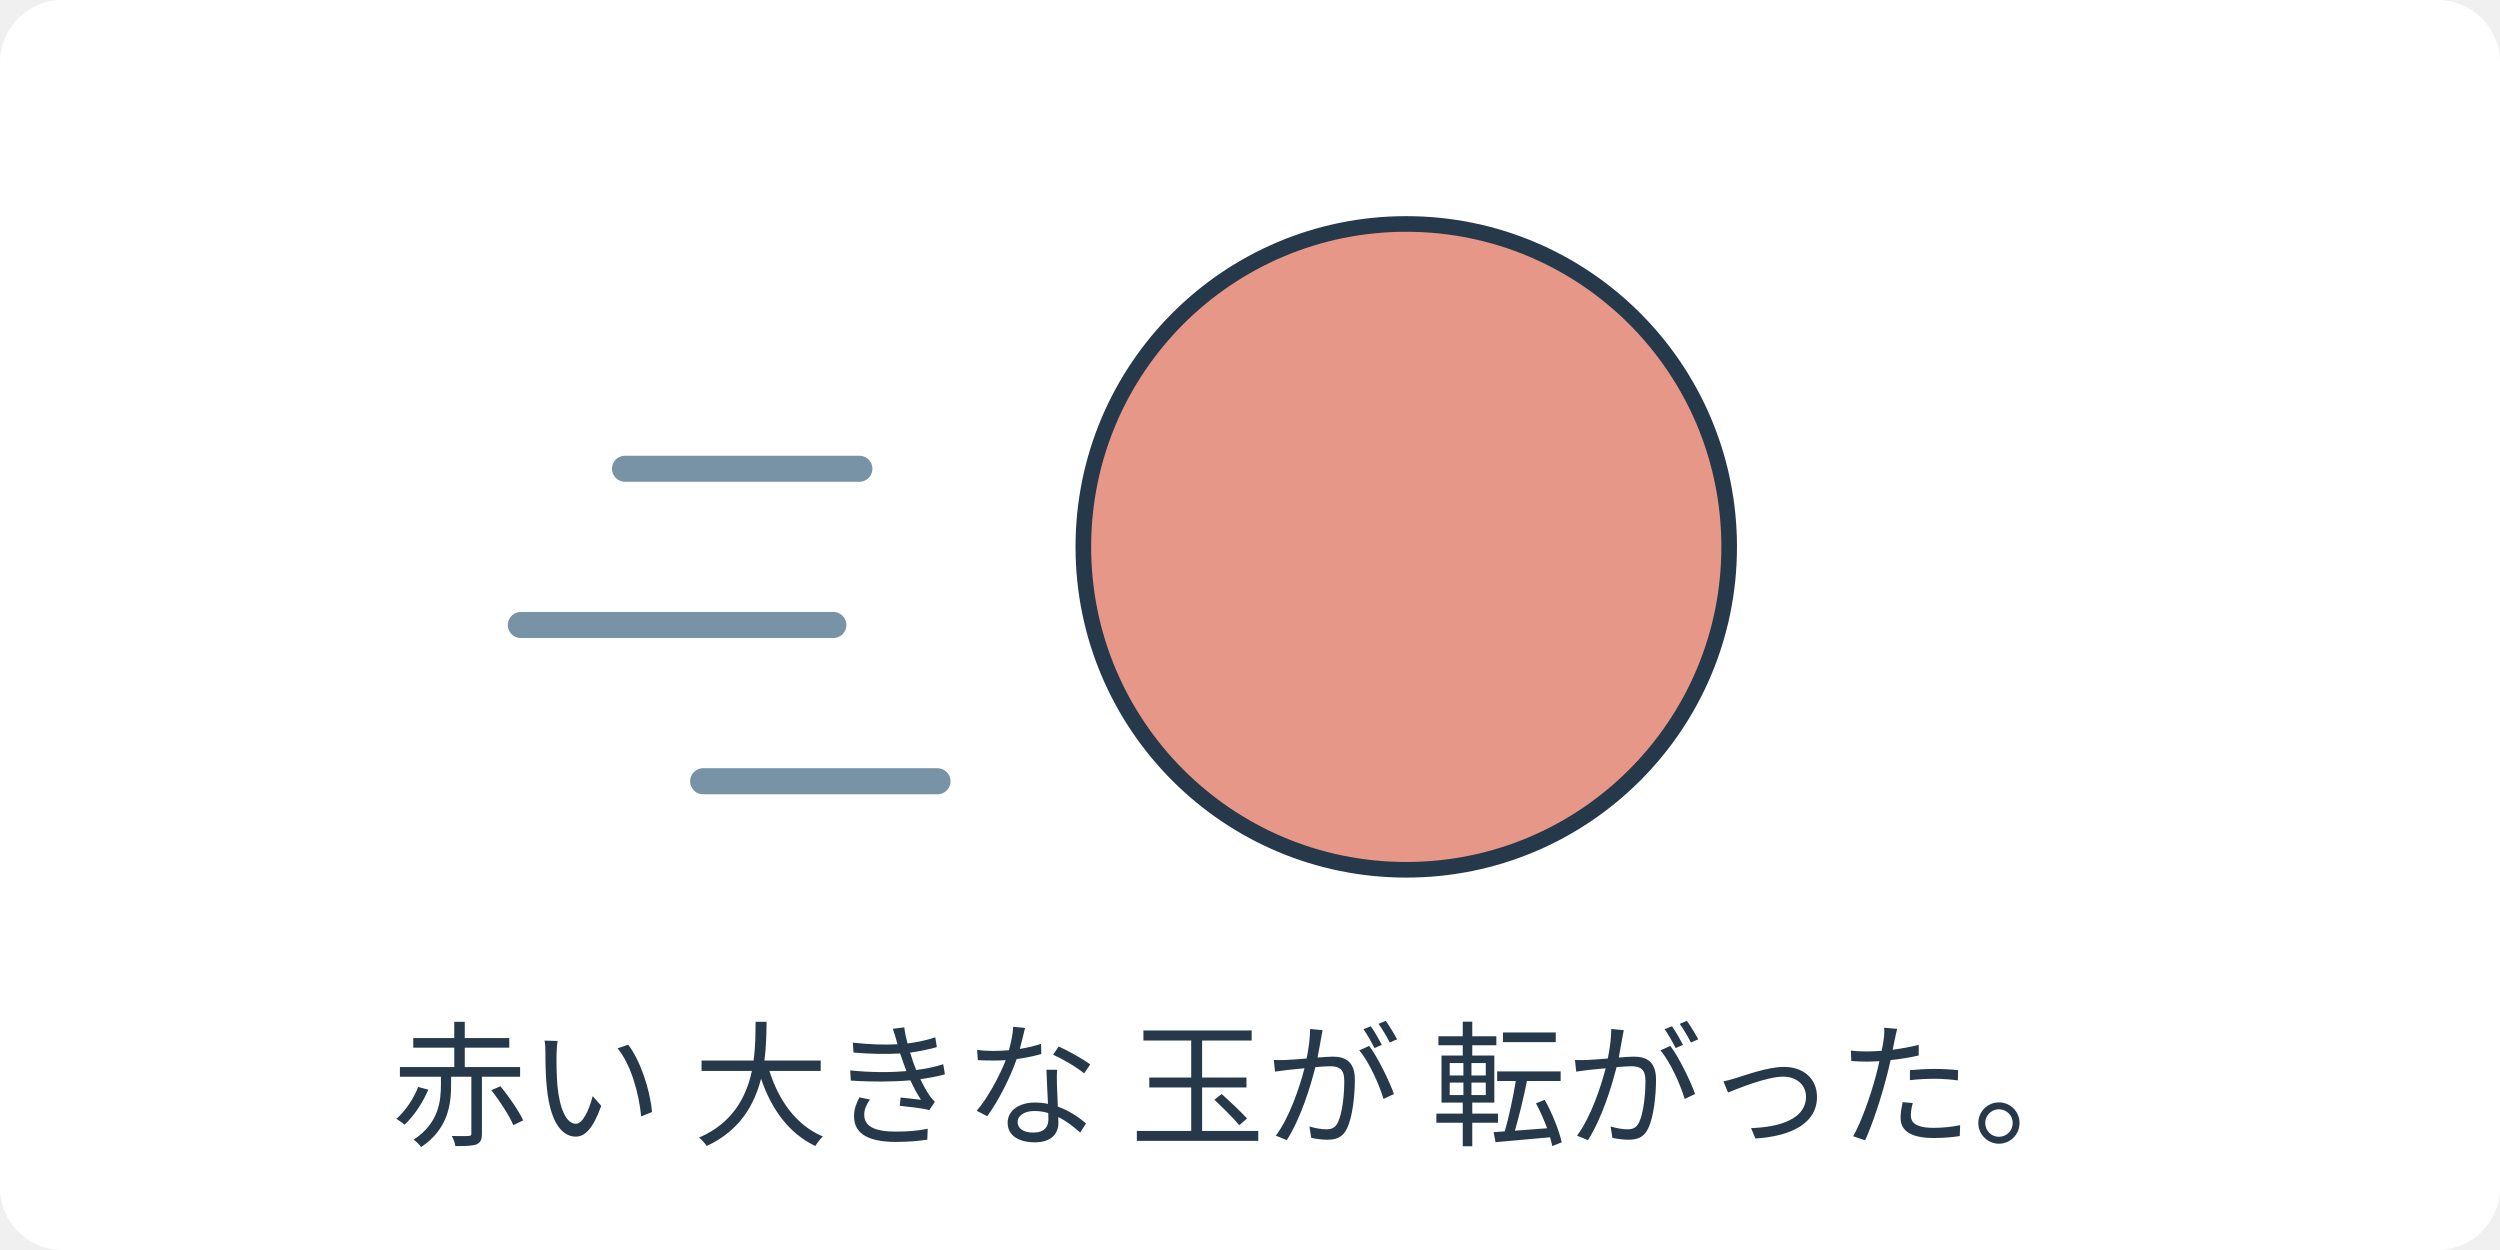
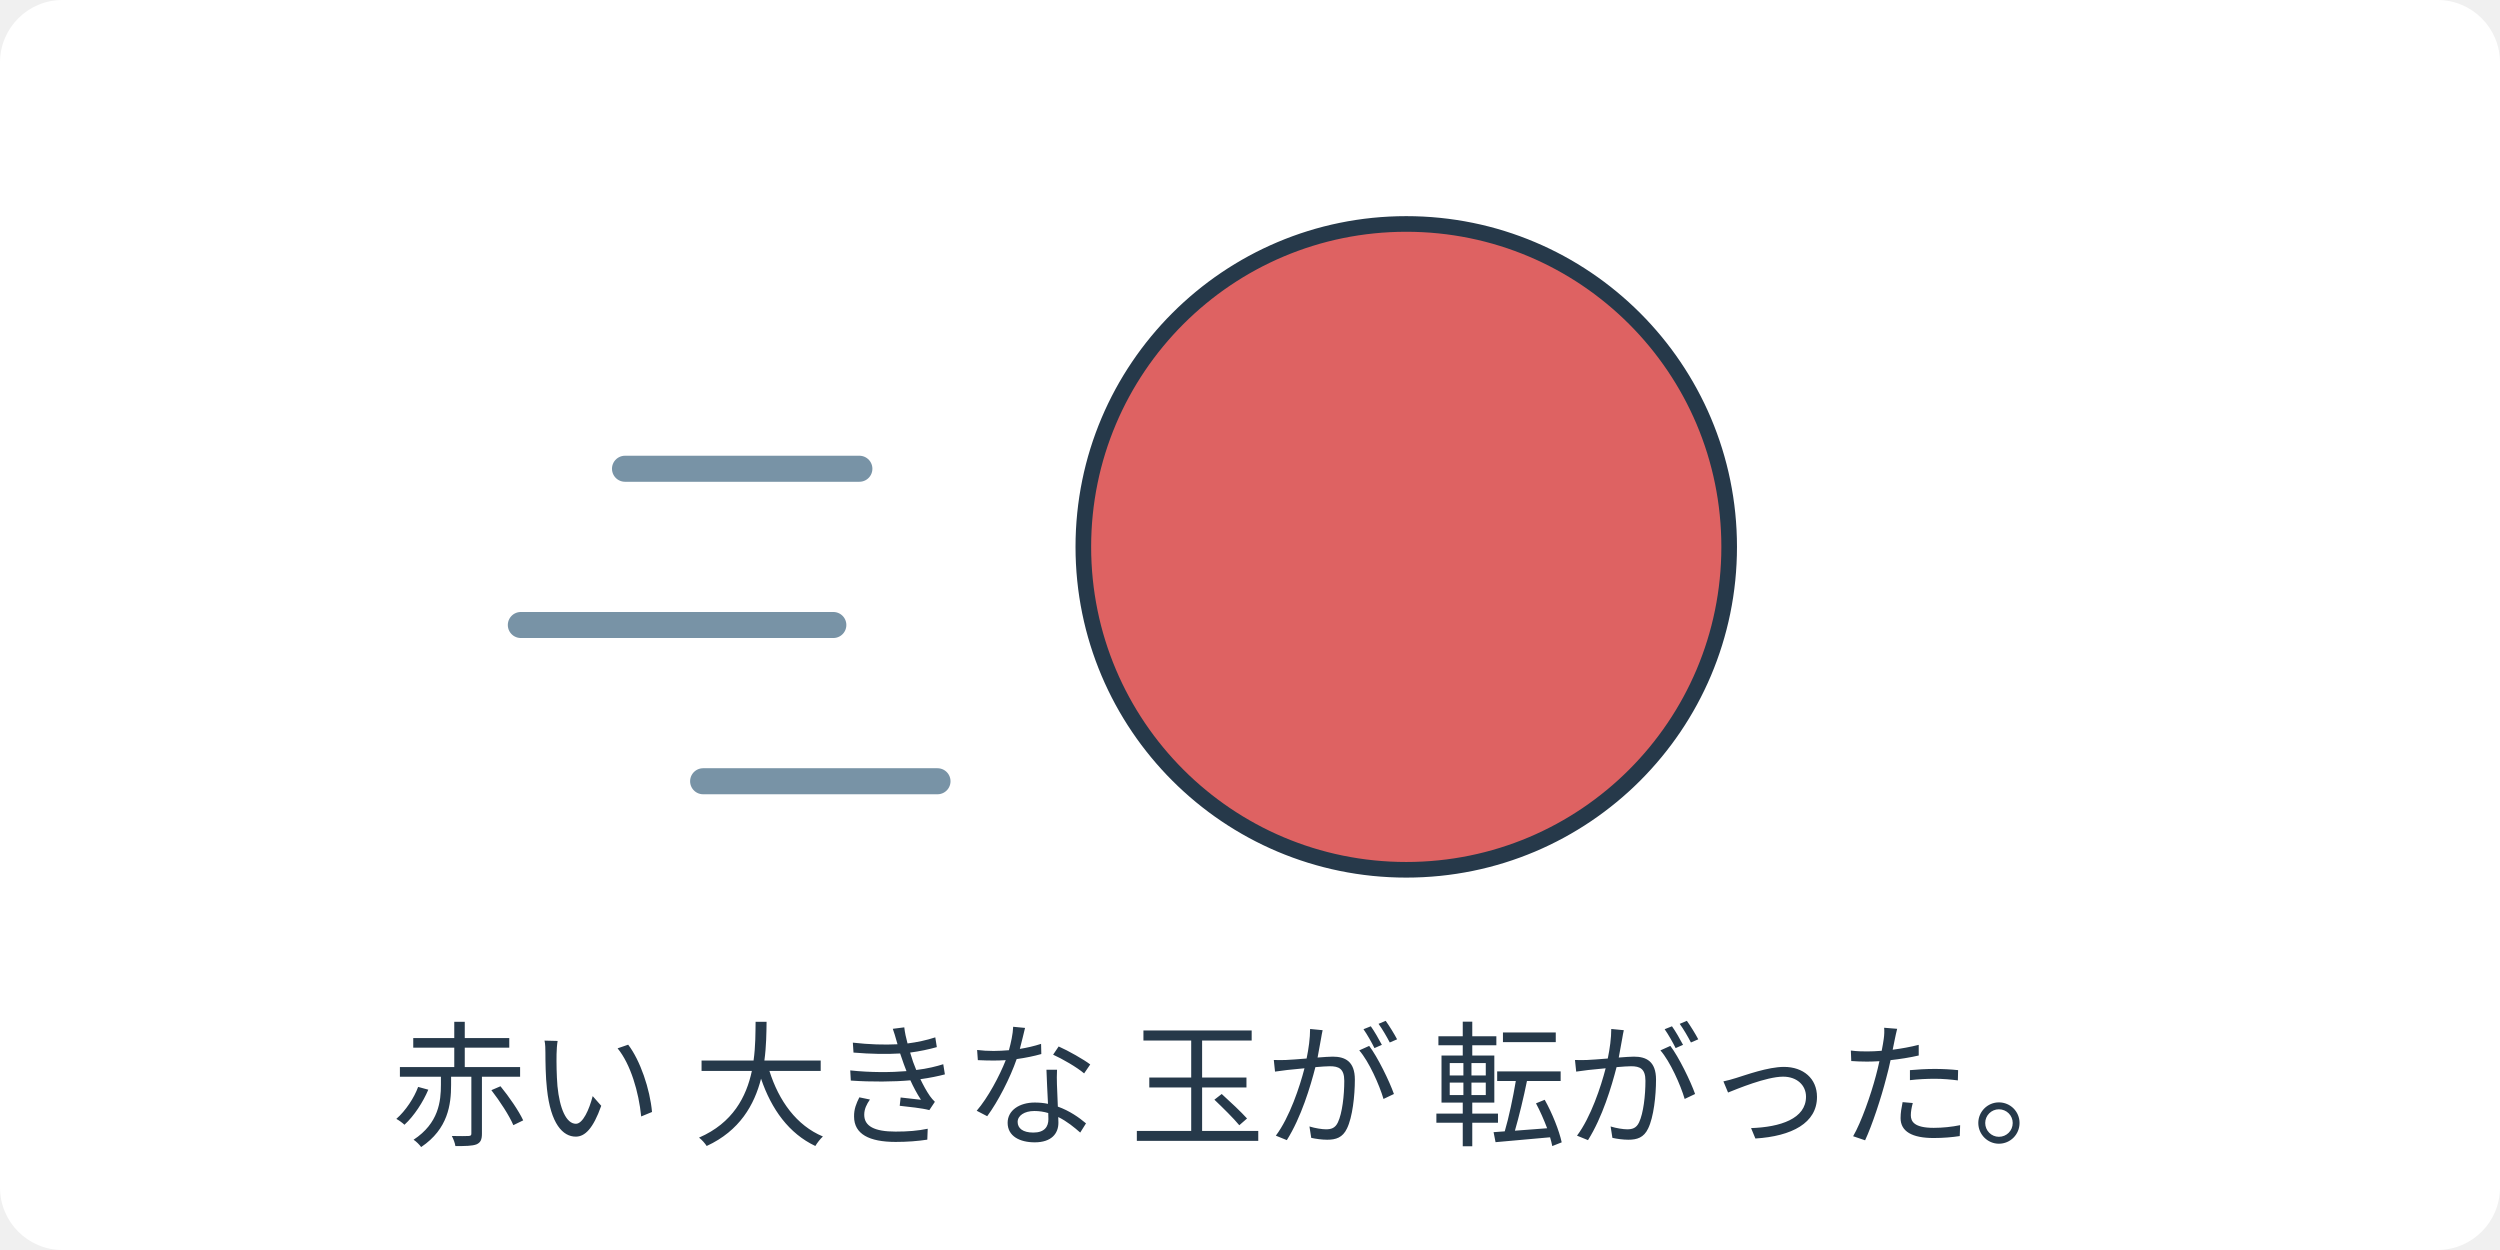
<svg xmlns="http://www.w3.org/2000/svg" width="480" height="240" viewBox="0 0 480 240" role="img" aria-label="赤い大きな玉が転がった場面。">
  <rect width="480" height="240" rx="12" fill="#fff" />
  <g fill="#26394a" font-family="sans-serif">
-     <circle cx="270" cy="105" r="62" fill="#e79787" stroke="#26394a" stroke-width="3" />
+     <circle cx="270" cy="105" r="62" fill="#de6262" stroke="#26394a" stroke-width="3" />
    <path d="M120 90h45m-65 30h60m-25 30h45" fill="none" stroke="#7893a6" stroke-width="5" stroke-linecap="round" stroke-linejoin="round" />
    <text x="240" y="218" font-size="26" text-anchor="middle">赤い 大きな 玉が 転がった。</text>
  </g>
</svg>
